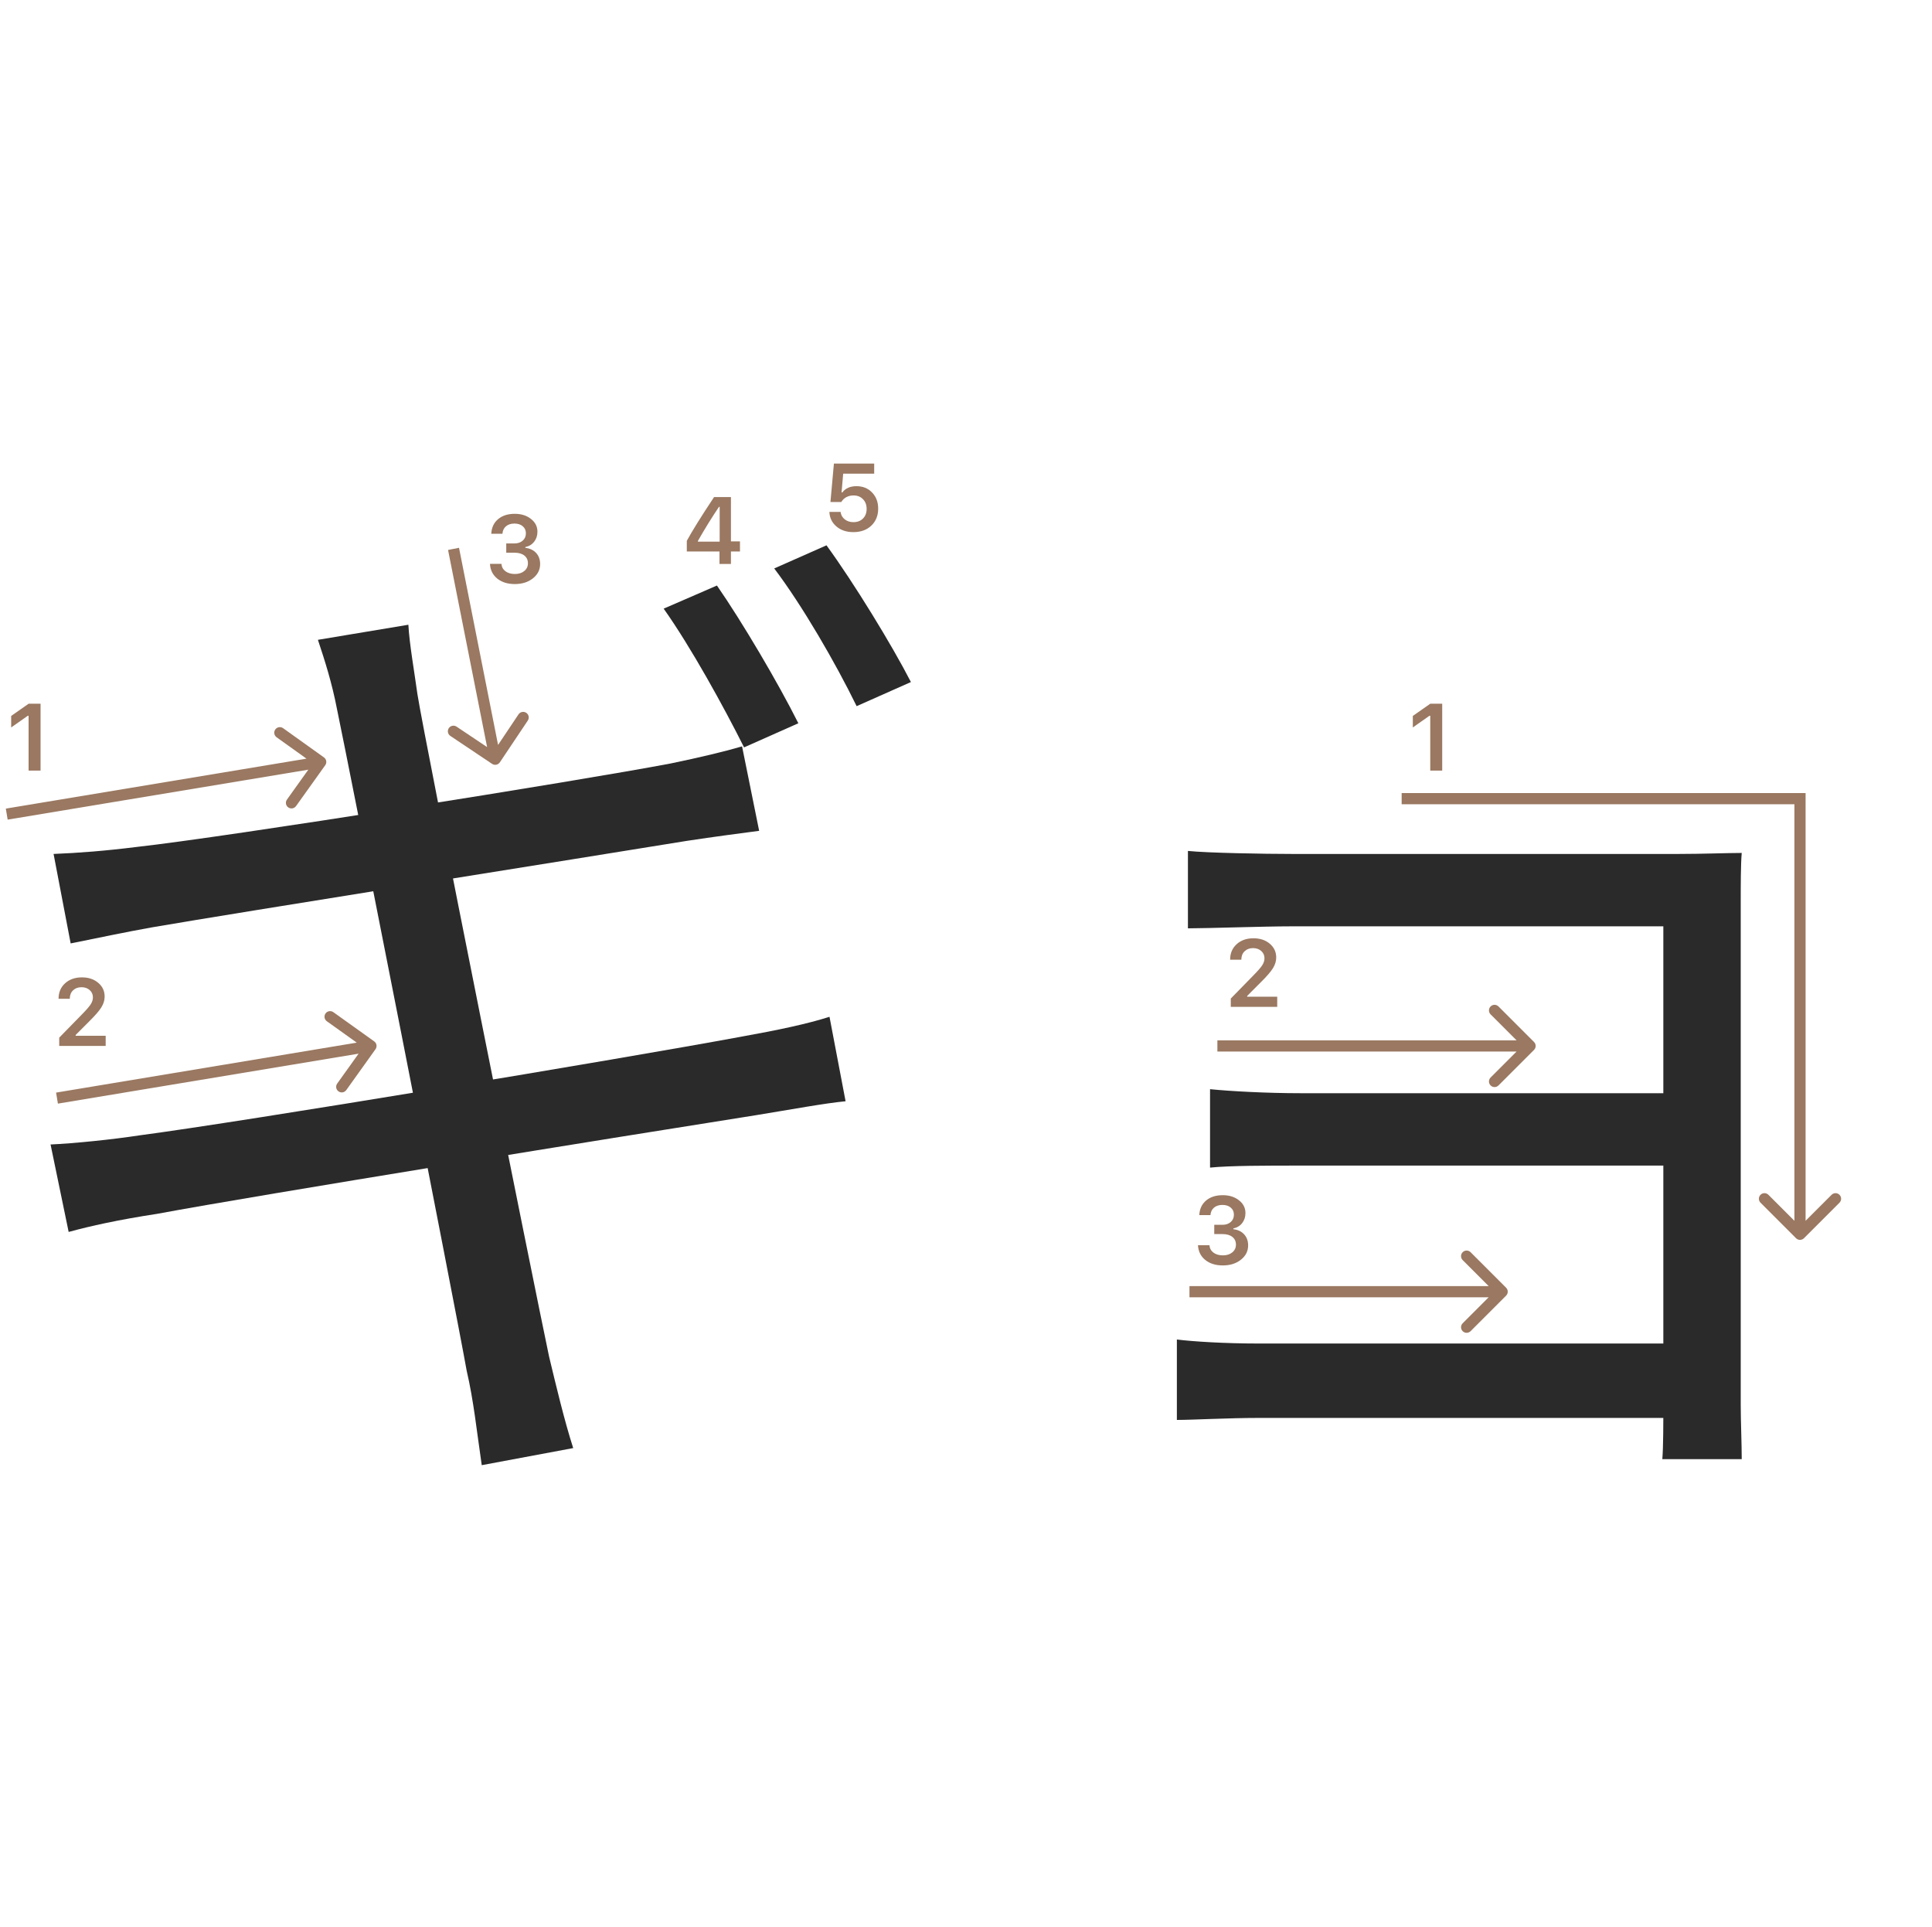
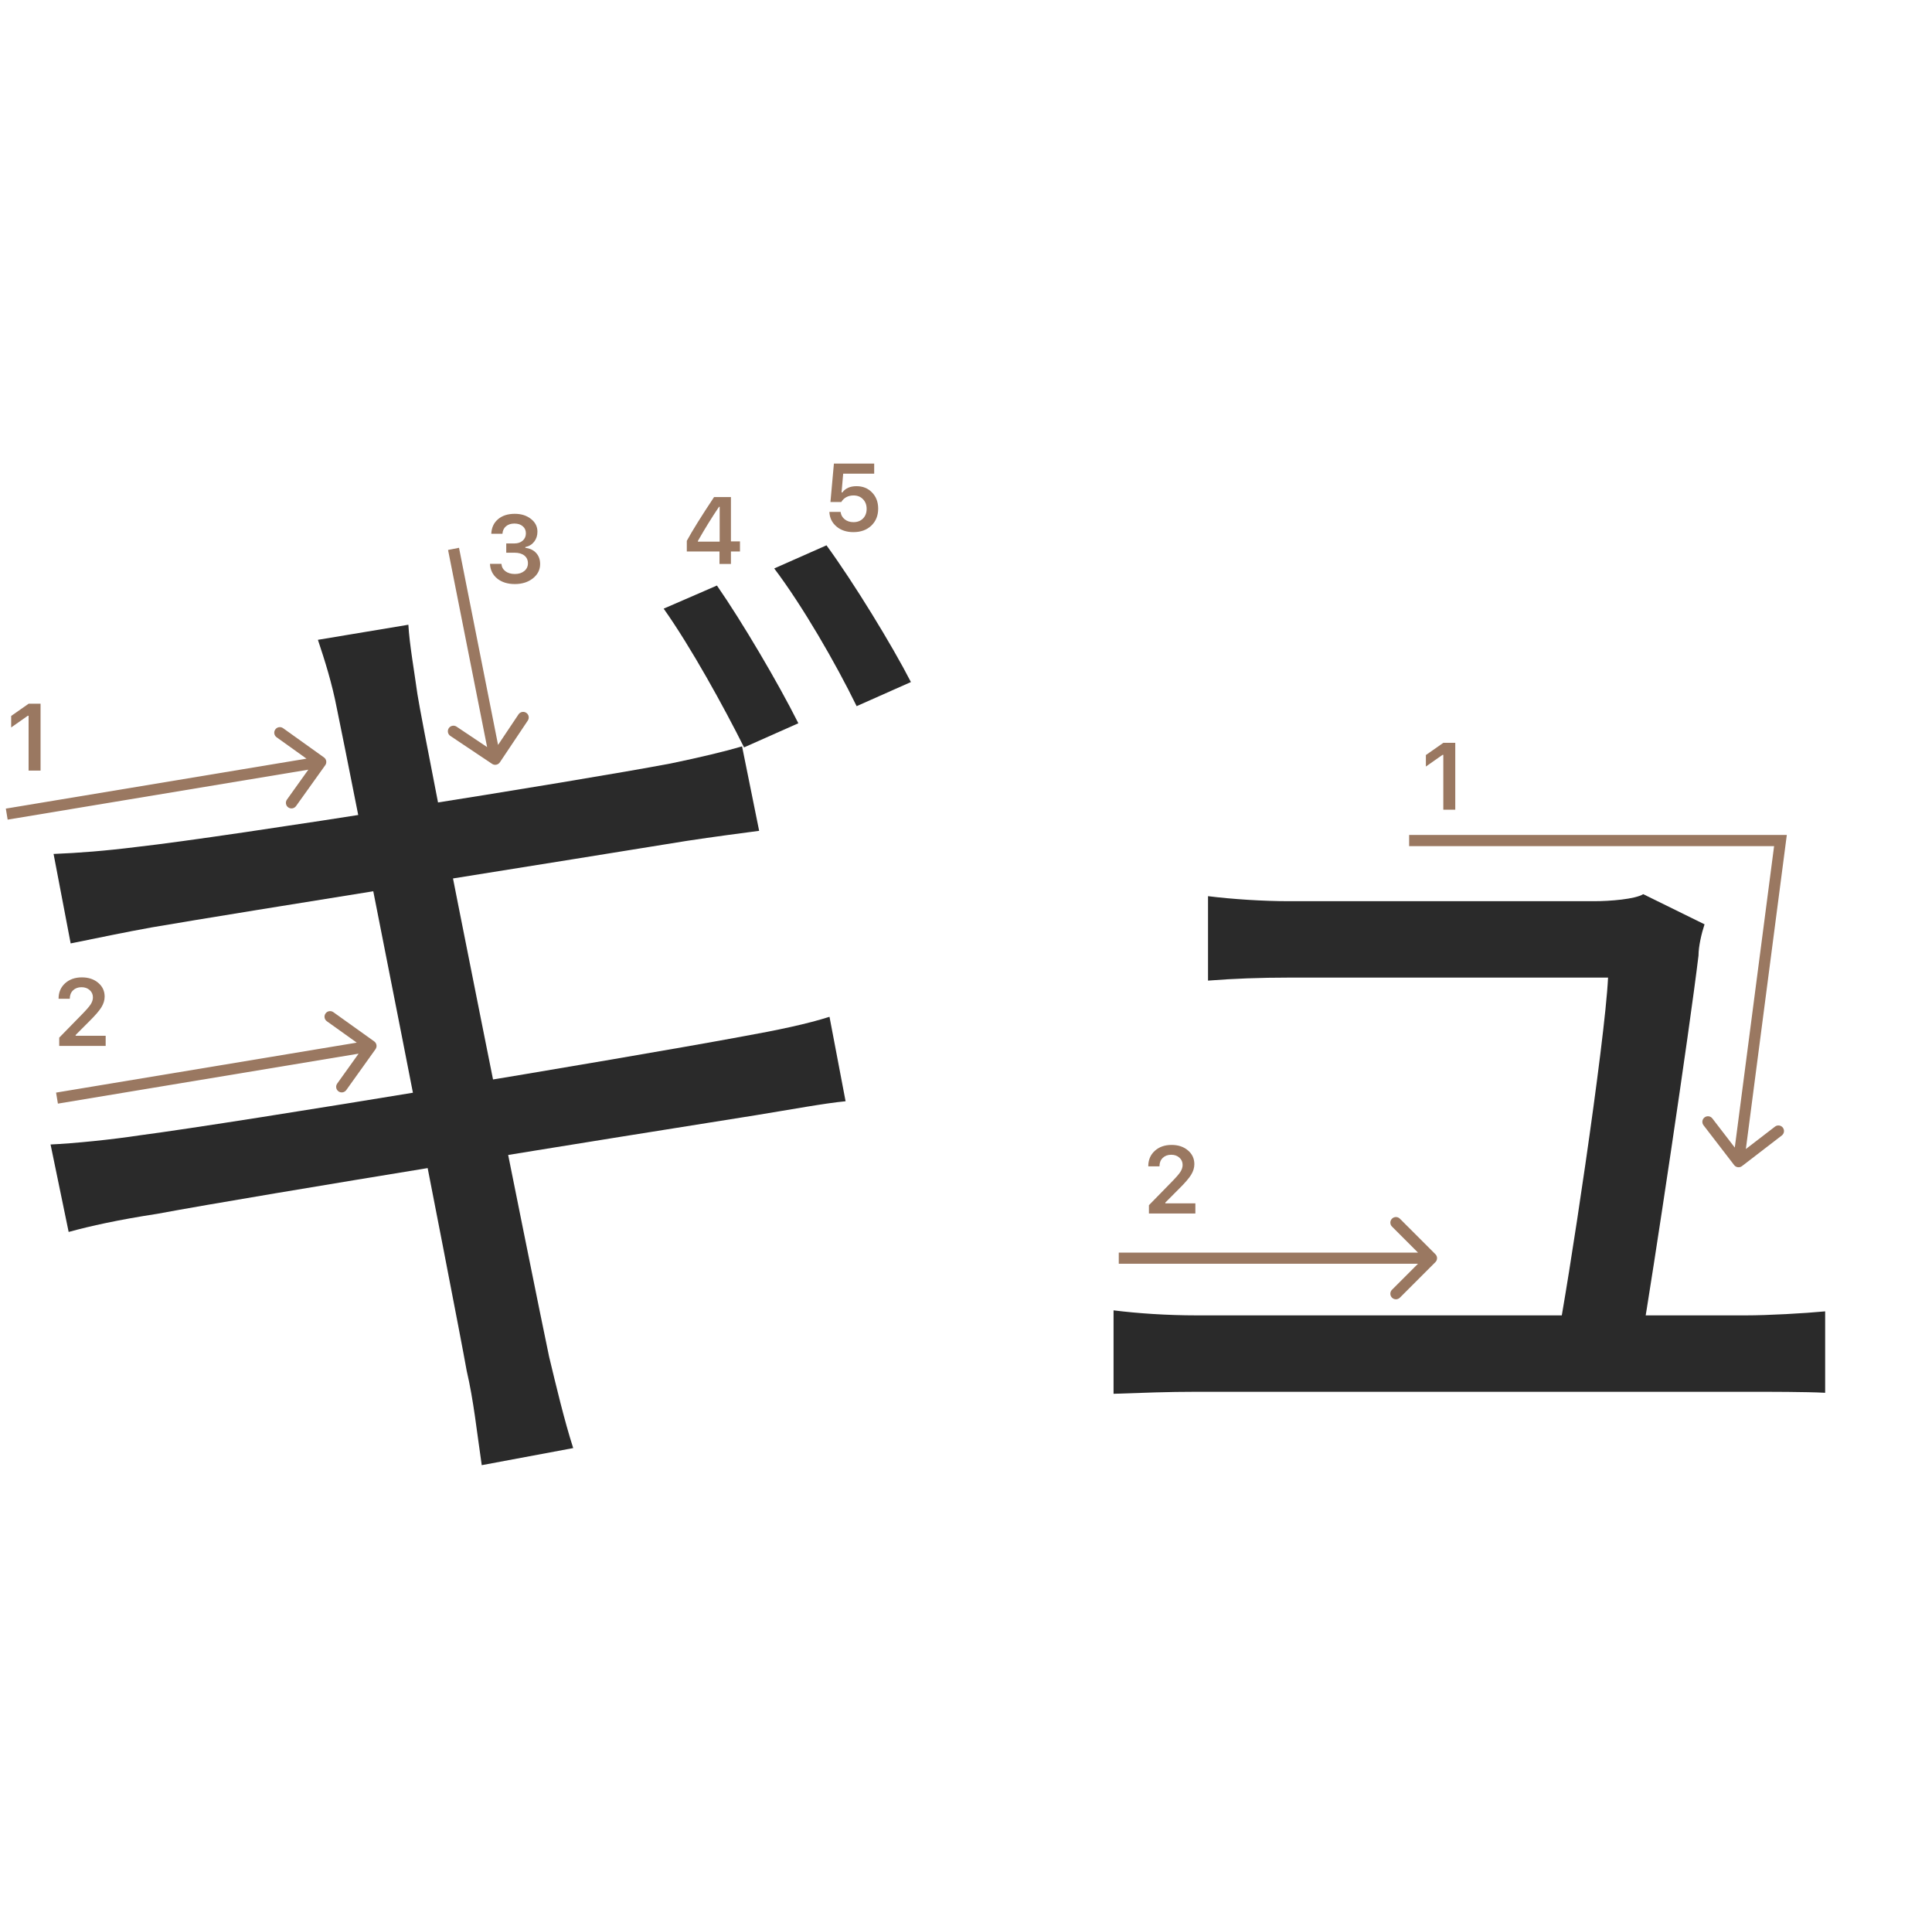
<svg xmlns="http://www.w3.org/2000/svg" width="346" height="345" viewBox="0 0 346 345" fill="none">
-   <path d="M212.745 152.36C216.165 152.72 226.425 152.9 231.285 152.9C241.365 152.9 286.185 152.9 300.765 152.9C304.905 152.9 309.405 152.72 311.925 152.72C311.745 154.7 311.745 158.48 311.745 161.9C311.745 168.2 311.745 236.24 311.745 251.54C311.745 254.42 311.925 258.56 311.925 261.26H297.705C297.885 259.1 297.885 254.78 297.885 251C297.885 232.1 297.885 171.26 297.885 165.86C291.945 165.86 241.185 165.86 231.285 165.86C226.425 165.86 216.165 166.22 212.745 166.22V152.36ZM216.705 195.02C220.305 195.38 226.785 195.74 232.905 195.74C242.085 195.74 299.685 195.74 304.905 195.74V208.7C299.685 208.7 242.085 208.7 232.905 208.7C226.785 208.7 220.305 208.7 216.705 209.06V195.02ZM210.765 239.84C213.645 240.2 219.225 240.56 225.525 240.56C235.785 240.56 297.165 240.56 305.085 240.56V253.88C296.085 253.88 235.785 253.88 225.525 253.88C219.945 253.88 213.645 254.24 210.765 254.24V239.84Z" fill="#2A2A2A" />
+   <path d="M305.265 165.5C304.725 167.12 304.185 169.46 304.185 171.08C302.565 184.58 296.085 227.78 293.925 240.38H278.805C280.785 230.66 287.445 186.56 287.985 175.04C276.825 175.04 235.785 175.04 230.925 175.04C225.705 175.04 220.845 175.22 216.345 175.58V160.46C220.665 161 226.245 161.36 230.745 161.36C237.585 161.36 275.385 161.36 285.465 161.36C288.345 161.36 292.845 161 294.285 160.1L305.265 165.5ZM199.425 234.62C203.745 235.16 208.965 235.52 214.365 235.52C224.085 235.52 303.105 235.52 312.645 235.52C316.605 235.52 323.085 235.16 326.865 234.8V249.38C323.445 249.2 316.965 249.2 313.005 249.2C302.925 249.2 223.365 249.2 214.365 249.2C208.965 249.2 204.825 249.38 199.425 249.56V234.62Z" fill="#2A2A2A" />
  <path d="M128.395 104.84C132.895 111.32 139.375 122.3 142.975 129.5L133.255 133.82C129.655 126.62 123.715 115.82 118.855 108.98L128.395 104.84ZM148.015 97.64C152.875 104.3 159.715 115.46 163.135 122.12L153.415 126.44C149.635 118.7 143.695 108.44 138.655 101.78L148.015 97.64ZM60.355 126.98C59.455 122.3 58.195 118.34 56.935 114.56L73.135 111.86C73.315 115.28 74.215 120.32 74.755 124.28C76.015 132.38 95.815 231.02 98.335 242.9C99.595 248.12 101.035 254.24 102.655 259.28L86.275 262.34C85.375 256.22 84.835 250.82 83.575 245.42C81.595 234.26 62.335 136.34 60.355 126.98ZM9.595 152.9C14.095 152.72 18.775 152.36 24.535 151.64C40.735 149.84 103.015 139.94 120.115 136.7C125.335 135.62 129.835 134.54 132.895 133.64L135.955 148.76C133.255 149.12 127.675 149.84 122.995 150.56C104.275 153.62 42.895 163.34 27.235 166.04C22.195 166.94 18.055 167.84 12.655 168.92L9.595 152.9ZM9.055 204.92C13.195 204.74 20.215 204.02 24.895 203.3C43.975 200.78 111.115 189.62 132.535 185.66C139.555 184.4 144.595 183.32 148.555 182.06L151.435 197.18C147.655 197.54 141.895 198.62 135.235 199.7C111.295 203.48 46.495 213.92 28.135 217.34C21.115 218.42 16.255 219.5 12.295 220.58L9.055 204.92Z" fill="#2A2A2A" />
  <path d="M5.121 137.978V128.158H4.98L2 130.25V128.191L5.129 126H7.263V137.978H5.121Z" fill="#9A7861" />
  <path d="M10.49 178.802C10.49 177.684 10.878 176.771 11.652 176.062C12.433 175.354 13.437 175 14.665 175C15.85 175 16.824 175.324 17.587 175.971C18.357 176.619 18.741 177.443 18.741 178.445C18.741 179.087 18.547 179.723 18.16 180.354C17.773 180.979 17.07 181.796 16.052 182.803L13.545 185.318V185.459H18.924V187.277H10.606V185.791L14.599 181.707C15.418 180.877 15.963 180.254 16.234 179.839C16.506 179.419 16.641 178.998 16.641 178.578C16.641 178.052 16.447 177.618 16.06 177.274C15.678 176.931 15.191 176.76 14.599 176.76C13.974 176.76 13.467 176.948 13.08 177.324C12.693 177.701 12.499 178.193 12.499 178.802V178.835H10.49V178.802Z" fill="#9A7861" />
  <path d="M90.663 98.964V97.304H92.124C92.732 97.304 93.228 97.138 93.609 96.806C93.991 96.469 94.182 96.031 94.182 95.495C94.182 94.963 93.994 94.54 93.618 94.225C93.247 93.904 92.749 93.743 92.124 93.743C91.504 93.743 91 93.906 90.613 94.233C90.231 94.559 90.021 95.005 89.982 95.569H87.981C88.037 94.468 88.441 93.599 89.193 92.963C89.946 92.321 90.945 92 92.19 92C93.352 92 94.318 92.304 95.087 92.913C95.862 93.516 96.249 94.277 96.249 95.196C96.249 95.899 96.053 96.499 95.66 96.997C95.272 97.495 94.747 97.813 94.082 97.952V98.093C94.901 98.187 95.546 98.494 96.017 99.014C96.493 99.534 96.731 100.193 96.731 100.99C96.731 102.019 96.299 102.874 95.436 103.555C94.578 104.235 93.499 104.576 92.198 104.576C90.909 104.576 89.857 104.246 89.044 103.588C88.236 102.929 87.804 102.052 87.749 100.957H89.799C89.844 101.51 90.084 101.953 90.522 102.285C90.959 102.611 91.523 102.774 92.215 102.774C92.901 102.774 93.46 102.597 93.892 102.243C94.329 101.883 94.547 101.421 94.547 100.857C94.547 100.27 94.334 99.808 93.908 99.471C93.482 99.133 92.901 98.964 92.165 98.964H90.663Z" fill="#9A7861" />
  <path fill-rule="evenodd" clip-rule="evenodd" d="M50.697 130.38L58.018 135.615C58.467 135.936 58.571 136.561 58.25 137.01L53.015 144.331C52.693 144.78 52.069 144.884 51.62 144.563C51.17 144.241 51.066 143.617 51.388 143.168L55.218 137.811L1.371 146.756L1.043 144.783L54.891 135.838L49.534 132.007C49.084 131.686 48.981 131.061 49.302 130.612C49.623 130.163 50.248 130.059 50.697 130.38Z" fill="#9A7861" />
  <path fill-rule="evenodd" clip-rule="evenodd" d="M59.697 181.228L67.018 186.463C67.467 186.784 67.571 187.409 67.25 187.858L62.015 195.179C61.693 195.628 61.069 195.732 60.62 195.411C60.17 195.09 60.066 194.465 60.388 194.016L64.219 188.659L10.371 197.604L10.043 195.631L63.891 186.686L58.534 182.855C58.084 182.534 57.981 181.909 58.302 181.46C58.623 181.011 59.248 180.907 59.697 181.228Z" fill="#9A7861" />
  <path fill-rule="evenodd" clip-rule="evenodd" d="M94.523 129.018L89.517 136.497C89.21 136.956 88.588 137.079 88.129 136.772L80.65 131.766C80.191 131.459 80.068 130.838 80.375 130.379C80.682 129.92 81.303 129.797 81.763 130.104L87.236 133.767L80.243 98.471L82.205 98.082L89.198 133.379L92.861 127.906C93.168 127.447 93.789 127.324 94.248 127.631C94.707 127.938 94.83 128.559 94.523 129.018Z" fill="#9A7861" />
  <path d="M128.852 100.978V98.745H123V96.836C123.974 95.043 125.601 92.431 127.881 89H130.902V96.936H132.521V98.745H130.902V100.978H128.852ZM124.984 96.861V96.985H128.885V90.743H128.769C127.474 92.658 126.212 94.697 124.984 96.861Z" fill="#9A7861" />
  <path d="M152.831 95.277C151.597 95.277 150.584 94.939 149.793 94.264C149.002 93.589 148.581 92.72 148.531 91.658H150.54C150.606 92.206 150.853 92.648 151.279 92.986C151.705 93.323 152.228 93.492 152.848 93.492C153.55 93.492 154.118 93.276 154.549 92.845C154.986 92.408 155.205 91.832 155.205 91.118C155.205 90.404 154.986 89.826 154.549 89.383C154.118 88.935 153.556 88.711 152.864 88.711C152.377 88.711 151.943 88.813 151.561 89.018C151.185 89.223 150.886 89.513 150.665 89.89H148.722L149.345 83H156.558V84.81H151.005L150.714 88.171H150.855C151.409 87.424 152.253 87.051 153.387 87.051C154.522 87.051 155.451 87.427 156.176 88.18C156.907 88.932 157.272 89.895 157.272 91.068C157.272 92.319 156.862 93.335 156.043 94.115C155.23 94.889 154.159 95.277 152.831 95.277Z" fill="#9A7861" />
-   <path d="M256.142 137.978V128.158H256L253.021 130.25V128.191L256.15 126H258.283V137.978H256.142Z" fill="#9A7861" />
-   <path d="M220.304 171.802C220.304 170.684 220.691 169.771 221.466 169.062C222.246 168.354 223.25 168 224.479 168C225.663 168 226.637 168.324 227.401 168.971C228.17 169.619 228.555 170.443 228.555 171.445C228.555 172.087 228.361 172.723 227.974 173.354C227.586 173.979 226.883 174.796 225.865 175.803L223.358 178.318V178.459H228.737V180.277H220.42V178.791L224.413 174.707C225.232 173.877 225.777 173.254 226.048 172.839C226.319 172.419 226.455 171.998 226.455 171.578C226.455 171.052 226.261 170.618 225.874 170.274C225.492 169.931 225.005 169.76 224.413 169.76C223.787 169.76 223.281 169.948 222.894 170.324C222.506 170.701 222.312 171.193 222.312 171.802V171.835H220.304V171.802Z" fill="#9A7861" />
-   <path d="M217.459 220.964V219.304H218.92C219.529 219.304 220.024 219.138 220.406 218.806C220.788 218.469 220.979 218.031 220.979 217.495C220.979 216.963 220.791 216.54 220.415 216.225C220.044 215.904 219.546 215.743 218.92 215.743C218.301 215.743 217.797 215.906 217.41 216.233C217.028 216.559 216.818 217.005 216.779 217.569H214.778C214.834 216.468 215.238 215.599 215.99 214.963C216.743 214.321 217.742 214 218.987 214C220.149 214 221.115 214.304 221.884 214.913C222.659 215.516 223.046 216.277 223.046 217.196C223.046 217.899 222.849 218.499 222.457 218.997C222.069 219.495 221.543 219.813 220.879 219.952V220.093C221.698 220.187 222.343 220.494 222.813 221.014C223.289 221.534 223.527 222.193 223.527 222.99C223.527 224.019 223.096 224.874 222.232 225.555C221.375 226.235 220.296 226.576 218.995 226.576C217.706 226.576 216.654 226.246 215.841 225.588C215.033 224.929 214.601 224.052 214.546 222.957H216.596C216.64 223.51 216.881 223.953 217.318 224.285C217.756 224.611 218.32 224.774 219.012 224.774C219.698 224.774 220.257 224.597 220.688 224.243C221.126 223.883 221.344 223.421 221.344 222.857C221.344 222.27 221.131 221.808 220.705 221.471C220.279 221.133 219.698 220.964 218.962 220.964H217.459Z" fill="#9A7861" />
-   <path fill-rule="evenodd" clip-rule="evenodd" d="M321.36 144H251.021V142H323.36V218.586L328.017 213.929C328.408 213.538 329.041 213.538 329.431 213.929C329.822 214.319 329.822 214.953 329.431 215.343L323.067 221.707C322.677 222.098 322.044 222.098 321.653 221.707L315.289 215.343C314.899 214.953 314.899 214.319 315.289 213.929C315.68 213.538 316.313 213.538 316.703 213.929L321.36 218.586V144Z" fill="#9A7861" />
-   <path fill-rule="evenodd" clip-rule="evenodd" d="M268.364 180.206L274.728 186.57C275.118 186.96 275.118 187.594 274.728 187.984L268.364 194.348C267.973 194.739 267.34 194.739 266.949 194.348C266.559 193.958 266.559 193.324 266.949 192.934L271.606 188.277L218.021 188.277L218.021 186.277L271.606 186.277L266.949 181.62C266.559 181.23 266.559 180.596 266.949 180.206C267.34 179.815 267.973 179.815 268.364 180.206Z" fill="#9A7861" />
-   <path fill-rule="evenodd" clip-rule="evenodd" d="M263.364 224.206L269.728 230.57C270.118 230.96 270.118 231.594 269.728 231.984L263.364 238.348C262.973 238.739 262.34 238.739 261.949 238.348C261.559 237.958 261.559 237.324 261.949 236.934L266.606 232.277L213.021 232.277L213.021 230.277L266.606 230.277L261.949 225.62C261.559 225.23 261.559 224.596 261.949 224.206C262.34 223.815 262.973 223.815 263.364 224.206Z" fill="#9A7861" />
+   <path d="M258.481 144.978V135.158H258.34L255.36 137.25V135.191L258.49 133H260.623V144.978H258.481Z" fill="#9A7861" />
+   <path d="M205.644 208.802C205.644 207.684 206.031 206.771 206.806 206.062C207.586 205.354 208.59 205 209.819 205C211.003 205 211.977 205.324 212.741 205.971C213.51 206.619 213.895 207.443 213.895 208.445C213.895 209.087 213.701 209.723 213.313 210.354C212.926 210.979 212.223 211.796 211.205 212.803L208.698 215.318V215.459H214.077V217.277H205.76V215.791L209.752 211.707C210.571 210.877 211.117 210.254 211.388 209.839C211.659 209.419 211.794 208.998 211.794 208.578C211.794 208.052 211.601 207.618 211.213 207.274C210.832 206.931 210.345 206.76 209.752 206.76C209.127 206.76 208.621 206.948 208.233 207.324C207.846 207.701 207.652 208.193 207.652 208.802V208.835H205.644V208.802Z" fill="#9A7861" />
+   <path fill-rule="evenodd" clip-rule="evenodd" d="M250.703 218.206L257.067 224.57C257.458 224.96 257.458 225.594 257.067 225.984L250.704 232.348C250.313 232.739 249.68 232.739 249.289 232.348C248.899 231.958 248.899 231.324 249.289 230.934L253.946 226.277L200.36 226.277L200.36 224.277L253.946 224.277L249.289 219.62C248.899 219.23 248.899 218.596 249.289 218.206C249.68 217.815 250.313 217.815 250.703 218.206Z" fill="#9A7861" />
+   <path fill-rule="evenodd" clip-rule="evenodd" d="M317.721 151.5H252.36V149.5H319.999L312.664 205.735L317.884 201.72C318.322 201.383 318.95 201.465 319.287 201.903C319.623 202.341 319.541 202.968 319.104 203.305L311.97 208.793C311.532 209.129 310.904 209.047 310.568 208.61L305.08 201.476C304.744 201.038 304.825 200.41 305.263 200.074C305.701 199.737 306.329 199.819 306.666 200.257L310.681 205.477L317.721 151.5Z" fill="#9A7861" />
</svg>
